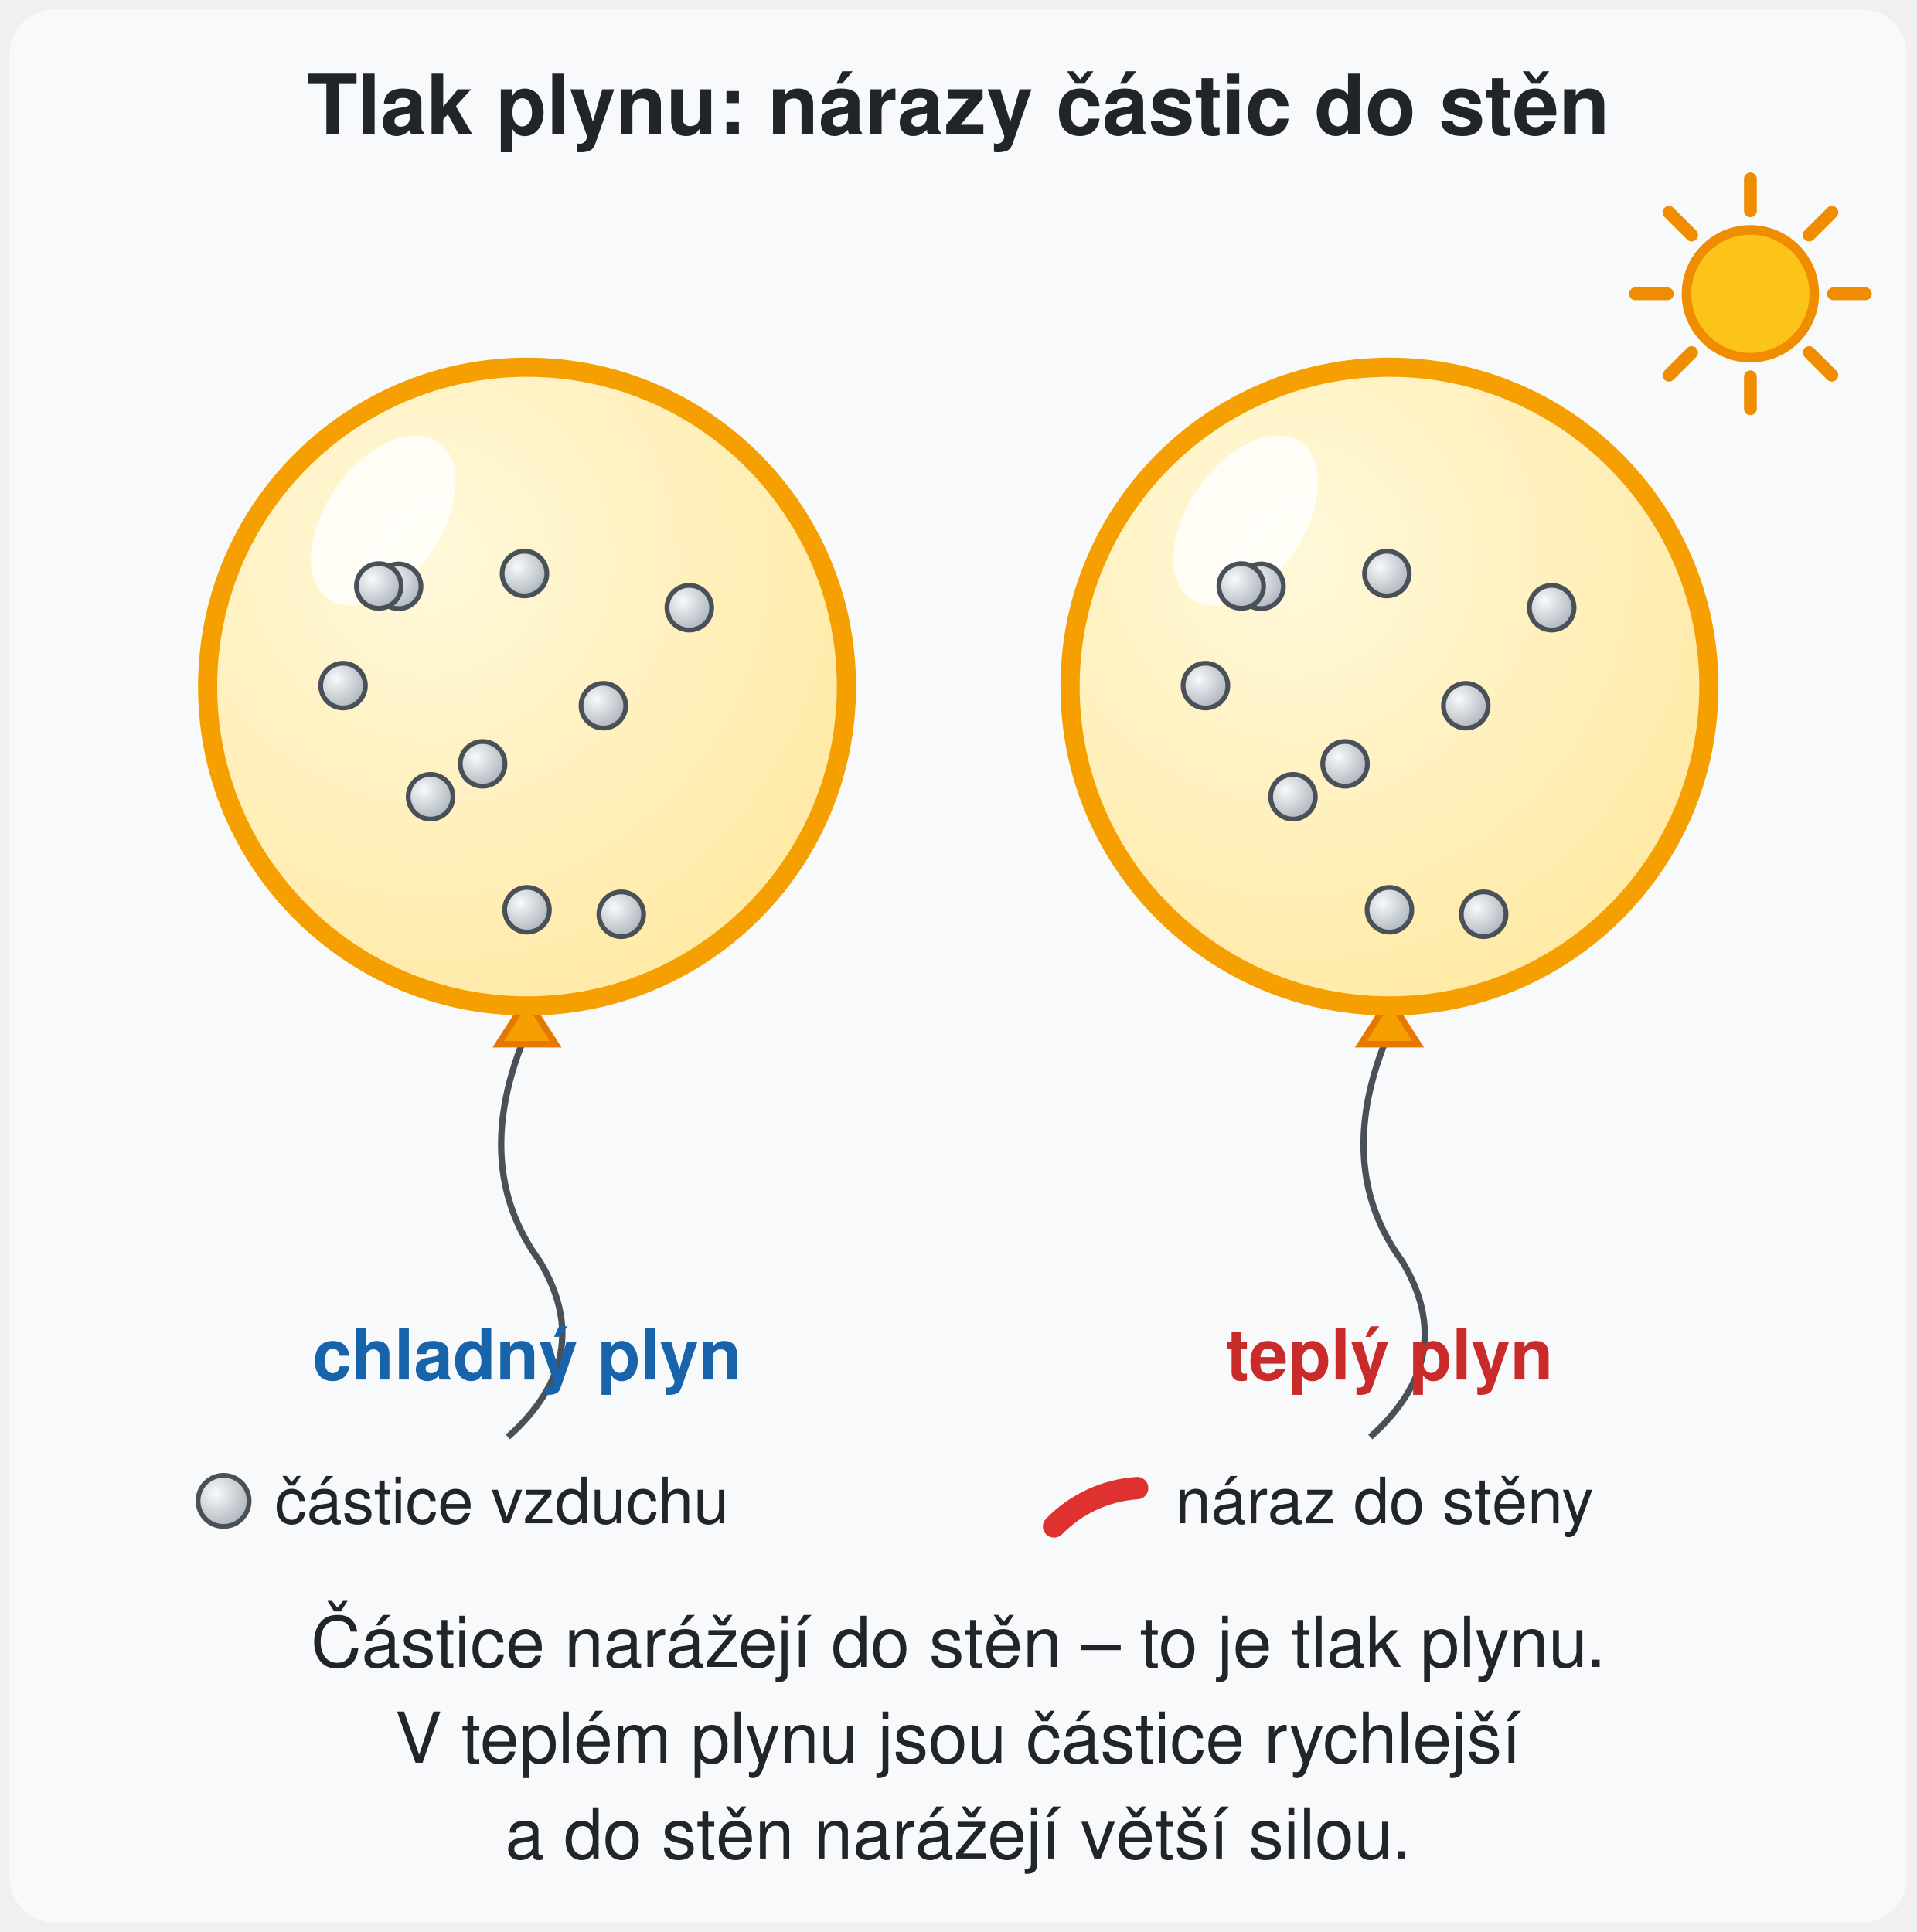
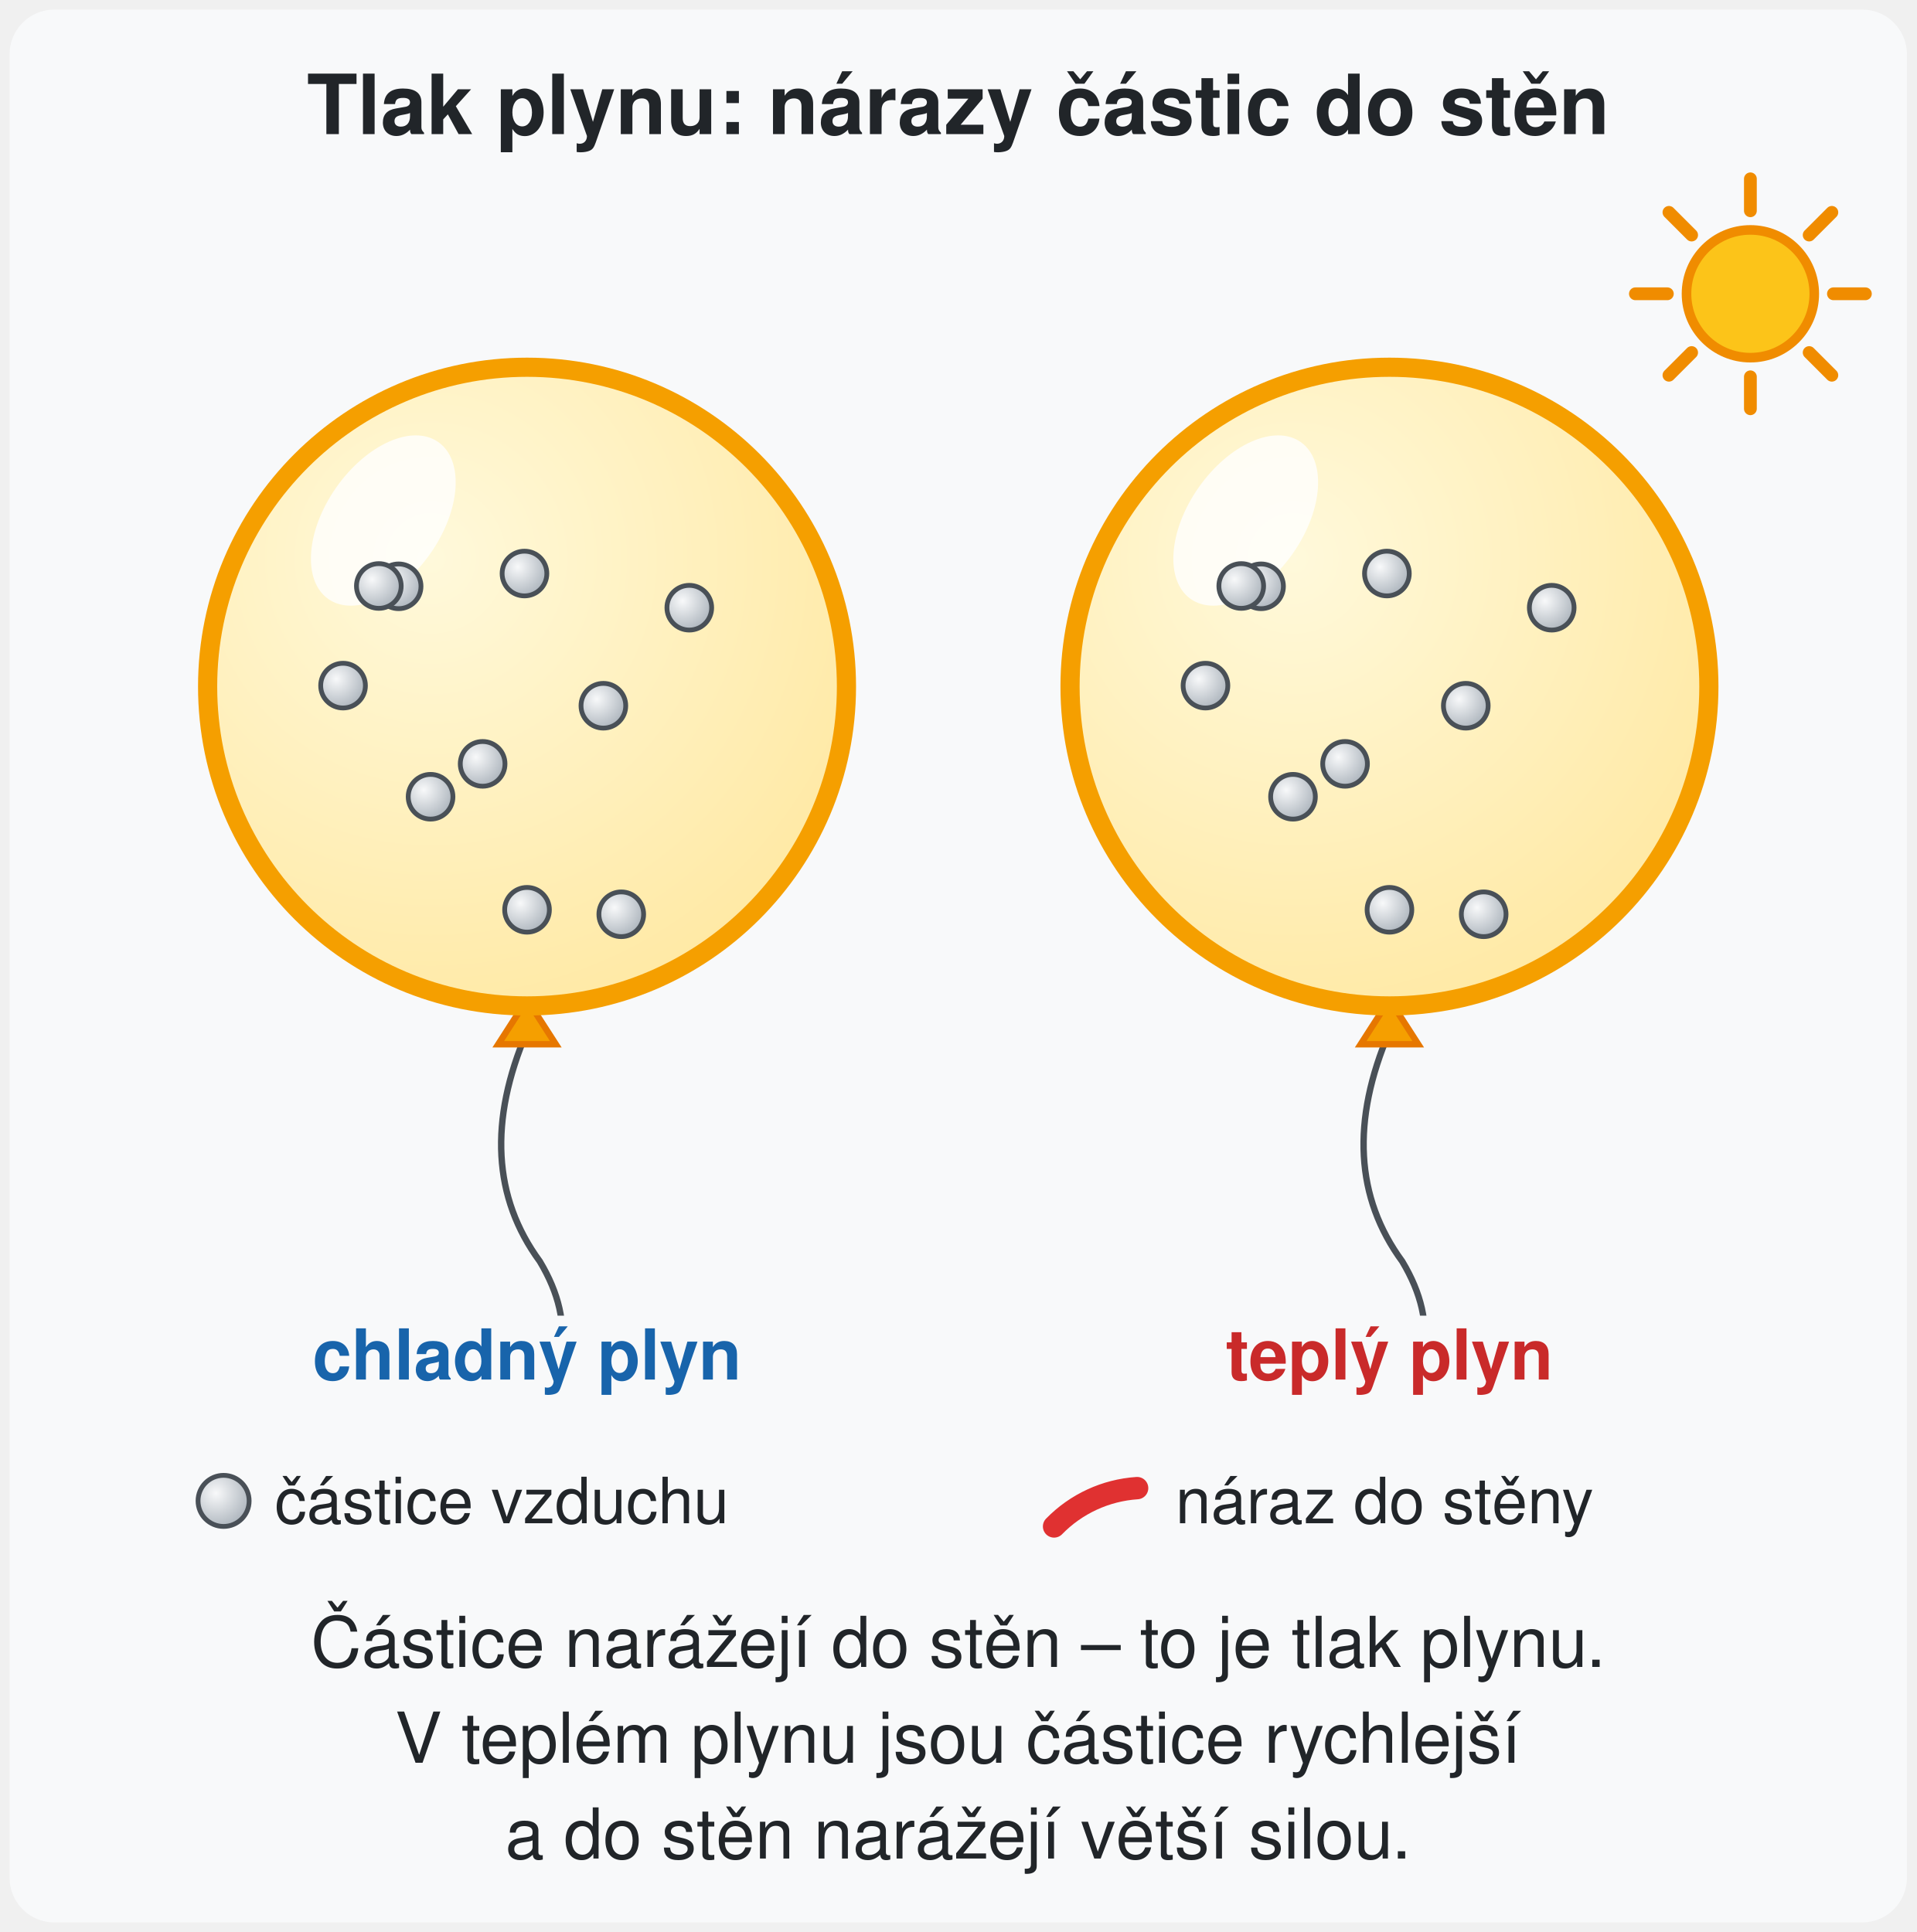
<svg xmlns="http://www.w3.org/2000/svg" viewBox="0 0 600 605" font-family="'Segoe UI', Helvetica, Arial, sans-serif" role="img" aria-label="Animace: dva stejné nafouknuté balónky s průhledem dovnitř, nad pravým svítí slunce. V obou se šedé částice vzduchu pohybují a narážejí do stěn; každý náraz krátce blikne červeně. V levém chladném balónku se částice pohybují pomaleji, v pravém teplém rychleji. Dole: Částice narážejí do stěn – to je tlak plynu. V teplém plynu jsou částice rychlejší a do stěn narážejí větší silou.">
  <style>
/* Předloha: PDF Částicové složení látek, oddíl TLAK PLYNU (tlak tvoří nárazy částic do stěn, např. balónku; čím teplejší plyn, tím rychleji se částice pohybují a tím větší silou narážejí) a obrázek žlutého balónku na provázku. Překresleno kresbou, průhled dovnitř. Rychlosti 85 a 100 px/s = stejný poměr 17 : 20 jako u obr-04, bez čísel na obrázku. Dráhy jsou pravidelné tětivy kruhu (p/q), perioda = q · délka tětivy : rychlost, takže smyčka nepřeskakuje; červený oblouk blikne 0,3 s v okamžiku nárazu. Bez animace = částice stojí, nárazy skryté. */
@keyframes g0_0 { 0% { transform: translate(178.1px, 304px) } 33.33% { transform: translate(81.3px, 181.8px) } 66.67% { transform: translate(235.5px, 159.1px) } 100% { transform: translate(178.1px, 304px) } }
.g0_0 { animation: g0_0 5.502s linear infinite; animation-delay: -5.294s; }
@keyframes f0_0 { 0% { opacity: 1 } 5.45% { opacity: 0 } 100% { opacity: 0 } }
@keyframes g0_1 { 0% { transform: translate(196.5px, 299.3px) } 25% { transform: translate(80.7px, 246.5px) } 50% { transform: translate(133.5px, 130.7px) } 75% { transform: translate(249.3px, 183.5px) } 100% { transform: translate(196.5px, 299.3px) } }
.g0_1 { animation: g0_1 5.990s linear infinite; animation-delay: -0.262s; }
@keyframes f0_1 { 0% { opacity: 1 } 5.01% { opacity: 0 } 100% { opacity: 0 } }
@keyframes g0_2 { 0% { transform: translate(166.4px, 305px) } 20% { transform: translate(110.9px, 143px) } 40% { transform: translate(251px, 241.4px) } 60% { transform: translate(79.9px, 244.2px) } 80% { transform: translate(216.7px, 141.3px) } 100% { transform: translate(166.4px, 305px) } }
.g0_2 { animation: g0_2 10.070s linear infinite; animation-delay: -10.061s; }
@keyframes f0_2 { 0% { opacity: 1 } 2.98% { opacity: 0 } 100% { opacity: 0 } }
@keyframes g0_3 { 0% { transform: translate(92px, 267.6px) } 14.29% { transform: translate(253.6px, 199.3px) } 28.57% { transform: translate(78.4px, 190.7px) } 42.86% { transform: translate(232.5px, 274.5px) } 57.14% { transform: translate(130px, 132.1px) } 71.43% { transform: translate(160.6px, 304.9px) } 85.71% { transform: translate(208px, 135.9px) } 100% { transform: translate(92px, 267.6px) } }
.g0_3 { animation: g0_3 14.452s linear infinite; animation-delay: -0.438s; }
@keyframes f0_3 { 0% { opacity: 1 } 2.08% { opacity: 0 } 100% { opacity: 0 } }
@keyframes g0_4 { 0% { transform: translate(78.9px, 241.1px) } 14.29% { transform: translate(158.7px, 125.2px) } 28.57% { transform: translate(253.9px, 228.8px) } 42.86% { transform: translate(131.7px, 298.6px) } 57.14% { transform: translate(90.9px, 164px) } 71.43% { transform: translate(231.3px, 154.1px) } 85.71% { transform: translate(209.6px, 293.2px) } 100% { transform: translate(78.9px, 241.1px) } }
.g0_4 { animation: g0_4 11.590s linear infinite; animation-delay: -5.737s; }
@keyframes f0_4 { 0% { opacity: 1 } 2.59% { opacity: 0 } 100% { opacity: 0 } }
@keyframes g0_5 { 0% { transform: translate(236.9px, 160.9px) } 12.50% { transform: translate(75.9px, 202.4px) } 25% { transform: translate(219.1px, 286.9px) } 37.50% { transform: translate(177.6px, 125.9px) } 50% { transform: translate(93.1px, 269.1px) } 62.50% { transform: translate(254.1px, 227.6px) } 75% { transform: translate(110.9px, 143.1px) } 87.50% { transform: translate(152.4px, 304.1px) } 100% { transform: translate(236.9px, 160.9px) } }
.g0_5 { animation: g0_5 15.652s linear infinite; animation-delay: -6.303s; }
@keyframes f0_5 { 0% { opacity: 1 } 1.92% { opacity: 0 } 100% { opacity: 0 } }
@keyframes g0_6 { 0% { transform: translate(173.9px, 304.6px) } 20% { transform: translate(252.9px, 234.2px) } 40% { transform: translate(210.4px, 137.3px) } 60% { transform: translate(105.1px, 147.8px) } 80% { transform: translate(82.6px, 251.2px) } 100% { transform: translate(173.9px, 304.6px) } }
.g0_6 { animation: g0_6 6.224s linear infinite; animation-delay: -0.124s; }
@keyframes f0_6 { 0% { opacity: 1 } 4.82% { opacity: 0 } 100% { opacity: 0 } }
@keyframes g0_7 { 0% { transform: translate(75.7px, 203.6px) } 20% { transform: translate(230.5px, 276.7px) } 40% { transform: translate(148.2px, 126.6px) } 60% { transform: translate(126.6px, 296.4px) } 80% { transform: translate(243.9px, 171.7px) } 100% { transform: translate(75.7px, 203.6px) } }
.g0_7 { animation: g0_7 10.070s linear infinite; animation-delay: -4.776s; }
@keyframes f0_7 { 0% { opacity: 1 } 2.98% { opacity: 0 } 100% { opacity: 0 } }
@keyframes g0_8 { 0% { transform: translate(151.5px, 126px) } 14.29% { transform: translate(215.8px, 289.3px) } 28.57% { transform: translate(87px, 170.1px) } 42.86% { transform: translate(254.8px, 221.6px) } 57.14% { transform: translate(81.3px, 248px) } 71.43% { transform: translate(226.1px, 149px) } 85.71% { transform: translate(138.6px, 301px) } 100% { transform: translate(151.5px, 126px) } }
.g0_8 { animation: g0_8 14.452s linear infinite; animation-delay: -9.581s; }
@keyframes f0_8 { 0% { opacity: 1 } 2.08% { opacity: 0 } 100% { opacity: 0 } }
@keyframes g0_9 { 0% { transform: translate(254.9px, 210.3px) } 33.33% { transform: translate(116px, 139.5px) } 66.67% { transform: translate(124.2px, 295.2px) } 100% { transform: translate(254.9px, 210.3px) } }
.g0_9 { animation: g0_9 5.502s linear infinite; animation-delay: -0.347s; }
@keyframes f0_9 { 0% { opacity: 1 } 5.45% { opacity: 0 } 100% { opacity: 0 } }
@keyframes g1_0 { 0% { transform: translate(448.1px, 304px) } 33.33% { transform: translate(351.3px, 181.8px) } 66.67% { transform: translate(505.5px, 159.1px) } 100% { transform: translate(448.1px, 304px) } }
.g1_0 { animation: g1_0 4.677s linear infinite; animation-delay: -4.500s; }
@keyframes f1_0 { 0% { opacity: 1 } 6.42% { opacity: 0 } 100% { opacity: 0 } }
@keyframes g1_1 { 0% { transform: translate(466.5px, 299.3px) } 25% { transform: translate(350.7px, 246.5px) } 50% { transform: translate(403.5px, 130.7px) } 75% { transform: translate(519.3px, 183.5px) } 100% { transform: translate(466.5px, 299.3px) } }
.g1_1 { animation: g1_1 5.091s linear infinite; animation-delay: -0.223s; }
@keyframes f1_1 { 0% { opacity: 1 } 5.89% { opacity: 0 } 100% { opacity: 0 } }
@keyframes g1_2 { 0% { transform: translate(436.4px, 305px) } 20% { transform: translate(380.9px, 143px) } 40% { transform: translate(521px, 241.4px) } 60% { transform: translate(349.9px, 244.2px) } 80% { transform: translate(486.7px, 141.3px) } 100% { transform: translate(436.4px, 305px) } }
.g1_2 { animation: g1_2 8.560s linear infinite; animation-delay: -8.552s; }
@keyframes f1_2 { 0% { opacity: 1 } 3.50% { opacity: 0 } 100% { opacity: 0 } }
@keyframes g1_3 { 0% { transform: translate(362px, 267.6px) } 14.29% { transform: translate(523.6px, 199.3px) } 28.57% { transform: translate(348.4px, 190.7px) } 42.86% { transform: translate(502.5px, 274.5px) } 57.14% { transform: translate(400px, 132.1px) } 71.43% { transform: translate(430.6px, 304.9px) } 85.71% { transform: translate(478px, 135.9px) } 100% { transform: translate(362px, 267.6px) } }
.g1_3 { animation: g1_3 12.284s linear infinite; animation-delay: -0.372s; }
@keyframes f1_3 { 0% { opacity: 1 } 2.44% { opacity: 0 } 100% { opacity: 0 } }
@keyframes g1_4 { 0% { transform: translate(348.9px, 241.1px) } 14.29% { transform: translate(428.7px, 125.2px) } 28.57% { transform: translate(523.9px, 228.8px) } 42.86% { transform: translate(401.7px, 298.6px) } 57.14% { transform: translate(360.9px, 164px) } 71.43% { transform: translate(501.3px, 154.1px) } 85.71% { transform: translate(479.6px, 293.2px) } 100% { transform: translate(348.9px, 241.1px) } }
.g1_4 { animation: g1_4 9.851s linear infinite; animation-delay: -4.876s; }
@keyframes f1_4 { 0% { opacity: 1 } 3.05% { opacity: 0 } 100% { opacity: 0 } }
@keyframes g1_5 { 0% { transform: translate(506.9px, 160.9px) } 12.50% { transform: translate(345.9px, 202.4px) } 25% { transform: translate(489.1px, 286.9px) } 37.50% { transform: translate(447.6px, 125.9px) } 50% { transform: translate(363.1px, 269.1px) } 62.50% { transform: translate(524.1px, 227.6px) } 75% { transform: translate(380.9px, 143.1px) } 87.50% { transform: translate(422.4px, 304.1px) } 100% { transform: translate(506.9px, 160.9px) } }
.g1_5 { animation: g1_5 13.304s linear infinite; animation-delay: -5.357s; }
@keyframes f1_5 { 0% { opacity: 1 } 2.25% { opacity: 0 } 100% { opacity: 0 } }
@keyframes g1_6 { 0% { transform: translate(443.9px, 304.6px) } 20% { transform: translate(522.9px, 234.2px) } 40% { transform: translate(480.4px, 137.3px) } 60% { transform: translate(375.1px, 147.8px) } 80% { transform: translate(352.6px, 251.2px) } 100% { transform: translate(443.9px, 304.6px) } }
.g1_6 { animation: g1_6 5.290s linear infinite; animation-delay: -0.106s; }
@keyframes f1_6 { 0% { opacity: 1 } 5.67% { opacity: 0 } 100% { opacity: 0 } }
@keyframes g1_7 { 0% { transform: translate(345.7px, 203.6px) } 20% { transform: translate(500.5px, 276.7px) } 40% { transform: translate(418.2px, 126.6px) } 60% { transform: translate(396.6px, 296.4px) } 80% { transform: translate(513.9px, 171.7px) } 100% { transform: translate(345.7px, 203.6px) } }
.g1_7 { animation: g1_7 8.560s linear infinite; animation-delay: -4.060s; }
@keyframes f1_7 { 0% { opacity: 1 } 3.50% { opacity: 0 } 100% { opacity: 0 } }
@keyframes g1_8 { 0% { transform: translate(421.5px, 126px) } 14.29% { transform: translate(485.8px, 289.3px) } 28.57% { transform: translate(357px, 170.1px) } 42.86% { transform: translate(524.8px, 221.6px) } 57.14% { transform: translate(351.3px, 248px) } 71.43% { transform: translate(496.1px, 149px) } 85.71% { transform: translate(408.6px, 301px) } 100% { transform: translate(421.5px, 126px) } }
.g1_8 { animation: g1_8 12.284s linear infinite; animation-delay: -8.144s; }
@keyframes f1_8 { 0% { opacity: 1 } 2.44% { opacity: 0 } 100% { opacity: 0 } }
@keyframes g1_9 { 0% { transform: translate(524.9px, 210.3px) } 33.33% { transform: translate(386px, 139.5px) } 66.67% { transform: translate(394.2px, 295.2px) } 100% { transform: translate(524.9px, 210.3px) } }
.g1_9 { animation: g1_9 4.677s linear infinite; animation-delay: -0.295s; }
@keyframes f1_9 { 0% { opacity: 1 } 6.42% { opacity: 0 } 100% { opacity: 0 } }
@media (prefers-reduced-motion: reduce) { * { animation: none !important; } .dr { stroke-dasharray: none !important; } }
</style>
  <rect x="3" y="3" width="594" height="599" rx="14" fill="#f8f9fa" />
  <defs>
    <radialGradient id="vzduch" cx="35%" cy="35%" r="70%">
      <stop offset="0" stop-color="#f8f9fa" />
      <stop offset="1" stop-color="#adb5bd" />
    </radialGradient>
    <radialGradient id="balon" cx="35%" cy="30%" r="80%">
      <stop offset="0" stop-color="#fff9db" />
      <stop offset="1" stop-color="#ffe8a1" />
    </radialGradient>
  </defs>
  <text x="300" y="42" font-size="26" font-weight="bold" fill="#212529" text-anchor="middle">Tlak plynu: nárazy částic do stěn</text>
  <path d="M574 92L584 92" stroke="#f08c00" stroke-width="4" stroke-linecap="round" />
  <path d="M566.4 110.4L573.5 117.5" stroke="#f08c00" stroke-width="4" stroke-linecap="round" />
  <path d="M548 118L548 128" stroke="#f08c00" stroke-width="4" stroke-linecap="round" />
  <path d="M529.6 110.4L522.5 117.5" stroke="#f08c00" stroke-width="4" stroke-linecap="round" />
  <path d="M522 92L512 92" stroke="#f08c00" stroke-width="4" stroke-linecap="round" />
  <path d="M529.6 73.6L522.5 66.5" stroke="#f08c00" stroke-width="4" stroke-linecap="round" />
  <path d="M548 66L548 56" stroke="#f08c00" stroke-width="4" stroke-linecap="round" />
  <path d="M566.4 73.6L573.5 66.5" stroke="#f08c00" stroke-width="4" stroke-linecap="round" />
  <circle cx="548" cy="92" r="20" fill="#fcc419" stroke="#f08c00" stroke-width="3" />
  <path d="M165 323Q147 365 169 395Q187 425 159 450" fill="none" stroke="#495057" stroke-width="2" />
  <path d="M156 327L165 313L174 327Z" fill="#f59f00" stroke="#e67700" stroke-width="2" />
  <circle cx="165" cy="215" r="100" fill="url(#balon)" stroke="#f59f00" stroke-width="6" />
  <ellipse cx="120" cy="163" rx="18" ry="30" transform="rotate(35 120 163)" fill="#fff" opacity="0.8" />
  <path style="animation: f0_0 5.502s linear infinite; animation-delay: -5.294s;" opacity="0" d="M194.9 310.4A100 100 0 0 1 163.9 315" fill="none" stroke="#e03131" stroke-width="7" stroke-linecap="round" />
  <path style="animation: f0_0 5.502s linear infinite; animation-delay: -3.460s;" opacity="0" d="M67.4 193.2A100 100 0 0 1 78.9 164.1" fill="none" stroke="#e03131" stroke-width="7" stroke-linecap="round" />
  <path style="animation: f0_0 5.502s linear infinite; animation-delay: -1.626s;" opacity="0" d="M232.7 141.4A100 100 0 0 1 252.1 165.9" fill="none" stroke="#e03131" stroke-width="7" stroke-linecap="round" />
  <g class="g0_0" transform="translate(107.4 214.7)">
    <circle cx="0" cy="0" r="7" fill="url(#vzduch)" stroke="#495057" stroke-width="1.5" />
  </g>
  <path style="animation: f0_1 5.990s linear infinite; animation-delay: -0.262s;" opacity="0" d="M214.2 302.1A100 100 0 0 1 184.9 313" fill="none" stroke="#e03131" stroke-width="7" stroke-linecap="round" />
  <path style="animation: f0_1 5.990s linear infinite; animation-delay: -4.754s;" opacity="0" d="M77.9 264.2A100 100 0 0 1 67 234.9" fill="none" stroke="#e03131" stroke-width="7" stroke-linecap="round" />
  <path style="animation: f0_1 5.990s linear infinite; animation-delay: -3.257s;" opacity="0" d="M115.8 127.9A100 100 0 0 1 145.1 117" fill="none" stroke="#e03131" stroke-width="7" stroke-linecap="round" />
  <path style="animation: f0_1 5.990s linear infinite; animation-delay: -1.760s;" opacity="0" d="M252.1 165.8A100 100 0 0 1 263 195.1" fill="none" stroke="#e03131" stroke-width="7" stroke-linecap="round" />
  <g class="g0_1" transform="translate(165 284.9)">
    <circle cx="0" cy="0" r="7" fill="url(#vzduch)" stroke="#495057" stroke-width="1.5" />
  </g>
  <path style="animation: f0_2 10.070s linear infinite; animation-delay: -10.061s;" opacity="0" d="M182.2 313.5A100 100 0 0 1 150.9 314" fill="none" stroke="#e03131" stroke-width="7" stroke-linecap="round" />
  <path style="animation: f0_2 10.070s linear infinite; animation-delay: -8.047s;" opacity="0" d="M93.2 145.4A100 100 0 0 1 118.2 126.6" fill="none" stroke="#e03131" stroke-width="7" stroke-linecap="round" />
  <path style="animation: f0_2 10.070s linear infinite; animation-delay: -6.033s;" opacity="0" d="M264 229.1A100 100 0 0 1 254.8 259" fill="none" stroke="#e03131" stroke-width="7" stroke-linecap="round" />
  <path style="animation: f0_2 10.070s linear infinite; animation-delay: -4.019s;" opacity="0" d="M76.6 261.8A100 100 0 0 1 66.5 232.2" fill="none" stroke="#e03131" stroke-width="7" stroke-linecap="round" />
  <path style="animation: f0_2 10.070s linear infinite; animation-delay: -2.005s;" opacity="0" d="M209 125.2A100 100 0 0 1 234.6 143.2" fill="none" stroke="#e03131" stroke-width="7" stroke-linecap="round" />
  <g class="g0_2" transform="translate(124.8 183.6)">
    <circle cx="0" cy="0" r="7" fill="url(#vzduch)" stroke="#495057" stroke-width="1.5" />
  </g>
  <path style="animation: f0_3 14.452s linear infinite; animation-delay: -0.438s;" opacity="0" d="M94 285.4A100 100 0 0 1 75.7 260" fill="none" stroke="#e03131" stroke-width="7" stroke-linecap="round" />
  <path style="animation: f0_3 14.452s linear infinite; animation-delay: -12.825s;" opacity="0" d="M259.5 182.4A100 100 0 0 1 265 213.2" fill="none" stroke="#e03131" stroke-width="7" stroke-linecap="round" />
  <path style="animation: f0_3 14.452s linear infinite; animation-delay: -10.761s;" opacity="0" d="M65.7 203.4A100 100 0 0 1 74.1 173.2" fill="none" stroke="#e03131" stroke-width="7" stroke-linecap="round" />
  <path style="animation: f0_3 14.452s linear infinite; animation-delay: -8.696s;" opacity="0" d="M249.4 268.6A100 100 0 0 1 228.7 292" fill="none" stroke="#e03131" stroke-width="7" stroke-linecap="round" />
  <path style="animation: f0_3 14.452s linear infinite; animation-delay: -6.631s;" opacity="0" d="M112.2 130.1A100 100 0 0 1 141 117.9" fill="none" stroke="#e03131" stroke-width="7" stroke-linecap="round" />
  <path style="animation: f0_3 14.452s linear infinite; animation-delay: -4.567s;" opacity="0" d="M175.8 314.4A100 100 0 0 1 144.5 312.9" fill="none" stroke="#e03131" stroke-width="7" stroke-linecap="round" />
  <path style="animation: f0_3 14.452s linear infinite; animation-delay: -2.502s;" opacity="0" d="M198.4 120.8A100 100 0 0 1 225.9 135.7" fill="none" stroke="#e03131" stroke-width="7" stroke-linecap="round" />
  <g class="g0_3" transform="translate(134.8 249.5)">
    <circle cx="0" cy="0" r="7" fill="url(#vzduch)" stroke="#495057" stroke-width="1.5" />
  </g>
  <path style="animation: f0_4 11.590s linear infinite; animation-delay: -5.737s;" opacity="0" d="M75 258.6A100 100 0 0 1 65.9 228.7" fill="none" stroke="#e03131" stroke-width="7" stroke-linecap="round" />
  <path style="animation: f0_4 11.590s linear infinite; animation-delay: -4.081s;" opacity="0" d="M142.5 117.6A100 100 0 0 1 173.7 115.4" fill="none" stroke="#e03131" stroke-width="7" stroke-linecap="round" />
  <path style="animation: f0_4 11.590s linear infinite; animation-delay: -2.425s;" opacity="0" d="M265 214.7A100 100 0 0 1 260.2 245.6" fill="none" stroke="#e03131" stroke-width="7" stroke-linecap="round" />
  <path style="animation: f0_4 11.590s linear infinite; animation-delay: -0.770s;" opacity="0" d="M143 312.6A100 100 0 0 1 113.9 301" fill="none" stroke="#e03131" stroke-width="7" stroke-linecap="round" />
  <path style="animation: f0_4 11.590s linear infinite; animation-delay: -10.704s;" opacity="0" d="M74.8 171.9A100 100 0 0 1 92.5 146.1" fill="none" stroke="#e03131" stroke-width="7" stroke-linecap="round" />
  <path style="animation: f0_4 11.590s linear infinite; animation-delay: -9.048s;" opacity="0" d="M227.1 136.6A100 100 0 0 1 248.3 159.7" fill="none" stroke="#e03131" stroke-width="7" stroke-linecap="round" />
  <path style="animation: f0_4 11.590s linear infinite; animation-delay: -7.392s;" opacity="0" d="M227.6 293A100 100 0 0 1 200.4 308.5" fill="none" stroke="#e03131" stroke-width="7" stroke-linecap="round" />
  <g class="g0_4" transform="translate(118.6 183.5)">
    <circle cx="0" cy="0" r="7" fill="url(#vzduch)" stroke="#495057" stroke-width="1.5" />
  </g>
  <path style="animation: f0_5 15.652s linear infinite; animation-delay: -6.303s;" opacity="0" d="M234.5 143.1A100 100 0 0 1 253.3 168.1" fill="none" stroke="#e03131" stroke-width="7" stroke-linecap="round" />
  <path style="animation: f0_5 15.652s linear infinite; animation-delay: -4.346s;" opacity="0" d="M65 216.7A100 100 0 0 1 69.4 185.7" fill="none" stroke="#e03131" stroke-width="7" stroke-linecap="round" />
  <path style="animation: f0_5 15.652s linear infinite; animation-delay: -2.390s;" opacity="0" d="M236.9 284.5A100 100 0 0 1 211.9 303.3" fill="none" stroke="#e03131" stroke-width="7" stroke-linecap="round" />
  <path style="animation: f0_5 15.652s linear infinite; animation-delay: -0.433s;" opacity="0" d="M163.3 115A100 100 0 0 1 194.3 119.4" fill="none" stroke="#e03131" stroke-width="7" stroke-linecap="round" />
  <path style="animation: f0_5 15.652s linear infinite; animation-delay: -14.128s;" opacity="0" d="M95.5 286.9A100 100 0 0 1 76.7 261.9" fill="none" stroke="#e03131" stroke-width="7" stroke-linecap="round" />
  <path style="animation: f0_5 15.652s linear infinite; animation-delay: -12.172s;" opacity="0" d="M265 213.3A100 100 0 0 1 260.6 244.3" fill="none" stroke="#e03131" stroke-width="7" stroke-linecap="round" />
  <path style="animation: f0_5 15.652s linear infinite; animation-delay: -10.216s;" opacity="0" d="M93.1 145.5A100 100 0 0 1 118.1 126.7" fill="none" stroke="#e03131" stroke-width="7" stroke-linecap="round" />
  <path style="animation: f0_5 15.652s linear infinite; animation-delay: -8.259s;" opacity="0" d="M166.7 315A100 100 0 0 1 135.7 310.6" fill="none" stroke="#e03131" stroke-width="7" stroke-linecap="round" />
  <g class="g0_5" transform="translate(164.2 179.6)">
    <circle cx="0" cy="0" r="7" fill="url(#vzduch)" stroke="#495057" stroke-width="1.5" />
  </g>
  <path style="animation: f0_6 6.224s linear infinite; animation-delay: -0.124s;" opacity="0" d="M190.4 311.7A100 100 0 0 1 159.2 314.8" fill="none" stroke="#e03131" stroke-width="7" stroke-linecap="round" />
  <path style="animation: f0_6 6.224s linear infinite; animation-delay: -5.103s;" opacity="0" d="M264.8 220.8A100 100 0 0 1 258.2 251.3" fill="none" stroke="#e03131" stroke-width="7" stroke-linecap="round" />
  <path style="animation: f0_6 6.224s linear infinite; animation-delay: -3.859s;" opacity="0" d="M201.3 121.8A100 100 0 0 1 228.3 137.6" fill="none" stroke="#e03131" stroke-width="7" stroke-linecap="round" />
  <path style="animation: f0_6 6.224s linear infinite; animation-delay: -2.614s;" opacity="0" d="M87.6 151.7A100 100 0 0 1 111 130.8" fill="none" stroke="#e03131" stroke-width="7" stroke-linecap="round" />
  <path style="animation: f0_6 6.224s linear infinite; animation-delay: -1.369s;" opacity="0" d="M80.8 269A100 100 0 0 1 68.3 240.4" fill="none" stroke="#e03131" stroke-width="7" stroke-linecap="round" />
  <g class="g0_6" transform="translate(194.5 286.3)">
    <circle cx="0" cy="0" r="7" fill="url(#vzduch)" stroke="#495057" stroke-width="1.5" />
  </g>
  <path style="animation: f0_7 10.070s linear infinite; animation-delay: -4.776s;" opacity="0" d="M65 218A100 100 0 0 1 69 187" fill="none" stroke="#e03131" stroke-width="7" stroke-linecap="round" />
  <path style="animation: f0_7 10.070s linear infinite; animation-delay: -2.762s;" opacity="0" d="M247.6 271.3A100 100 0 0 1 226.2 294.1" fill="none" stroke="#e03131" stroke-width="7" stroke-linecap="round" />
  <path style="animation: f0_7 10.070s linear infinite; animation-delay: -0.748s;" opacity="0" d="M131.2 120.9A100 100 0 0 1 162 115" fill="none" stroke="#e03131" stroke-width="7" stroke-linecap="round" />
  <path style="animation: f0_7 10.070s linear infinite; animation-delay: -8.804s;" opacity="0" d="M137 311A100 100 0 0 1 108.7 297.6" fill="none" stroke="#e03131" stroke-width="7" stroke-linecap="round" />
  <path style="animation: f0_7 10.070s linear infinite; animation-delay: -6.790s;" opacity="0" d="M244.1 153.8A100 100 0 0 1 259.1 181.2" fill="none" stroke="#e03131" stroke-width="7" stroke-linecap="round" />
  <g class="g0_7" transform="translate(151.1 239.2)">
    <circle cx="0" cy="0" r="7" fill="url(#vzduch)" stroke="#495057" stroke-width="1.5" />
  </g>
  <path style="animation: f0_8 14.452s linear infinite; animation-delay: -9.581s;" opacity="0" d="M134.7 119.7A100 100 0 0 1 165.6 115" fill="none" stroke="#e03131" stroke-width="7" stroke-linecap="round" />
  <path style="animation: f0_8 14.452s linear infinite; animation-delay: -7.516s;" opacity="0" d="M233.6 287.7A100 100 0 0 1 207.8 305.4" fill="none" stroke="#e03131" stroke-width="7" stroke-linecap="round" />
  <path style="animation: f0_8 14.452s linear infinite; animation-delay: -5.452s;" opacity="0" d="M71.6 179.3A100 100 0 0 1 87.2 152.2" fill="none" stroke="#e03131" stroke-width="7" stroke-linecap="round" />
  <path style="animation: f0_8 14.452s linear infinite; animation-delay: -3.387s;" opacity="0" d="M264.7 206.7A100 100 0 0 1 262.4 237.9" fill="none" stroke="#e03131" stroke-width="7" stroke-linecap="round" />
  <path style="animation: f0_8 14.452s linear infinite; animation-delay: -1.323s;" opacity="0" d="M78.8 265.7A100 100 0 0 1 67.4 236.6" fill="none" stroke="#e03131" stroke-width="7" stroke-linecap="round" />
  <path style="animation: f0_8 14.452s linear infinite; animation-delay: -13.710s;" opacity="0" d="M220.6 131.9A100 100 0 0 1 243.6 153.1" fill="none" stroke="#e03131" stroke-width="7" stroke-linecap="round" />
  <path style="animation: f0_8 14.452s linear infinite; animation-delay: -11.646s;" opacity="0" d="M151 314A100 100 0 0 1 121 304.8" fill="none" stroke="#e03131" stroke-width="7" stroke-linecap="round" />
  <g class="g0_8" transform="translate(188.9 221)">
    <circle cx="0" cy="0" r="7" fill="url(#vzduch)" stroke="#495057" stroke-width="1.5" />
  </g>
  <path style="animation: f0_9 5.502s linear infinite; animation-delay: -0.347s;" opacity="0" d="M262.8 194.2A100 100 0 0 1 264.5 225.4" fill="none" stroke="#e03131" stroke-width="7" stroke-linecap="round" />
  <path style="animation: f0_9 5.502s linear infinite; animation-delay: -4.015s;" opacity="0" d="M98.1 140.7A100 100 0 0 1 124.3 123.7" fill="none" stroke="#e03131" stroke-width="7" stroke-linecap="round" />
  <path style="animation: f0_9 5.502s linear infinite; animation-delay: -2.181s;" opacity="0" d="M134.1 310.1A100 100 0 0 1 106.3 295.9" fill="none" stroke="#e03131" stroke-width="7" stroke-linecap="round" />
  <g class="g0_9" transform="translate(215.8 190.3)">
    <circle cx="0" cy="0" r="7" fill="url(#vzduch)" stroke="#495057" stroke-width="1.5" />
  </g>
+   <rect x="93" y="412" width="144" height="40" rx="6" fill="#f8f9fa" />
  <text x="165" y="432" font-size="22" font-weight="bold" fill="#1864ab" text-anchor="middle">chladný plyn</text>
  <path d="M435 323Q417 365 439 395Q457 425 429 450" fill="none" stroke="#495057" stroke-width="2" />
  <path d="M426 327L435 313L444 327Z" fill="#f59f00" stroke="#e67700" stroke-width="2" />
  <circle cx="435" cy="215" r="100" fill="url(#balon)" stroke="#f59f00" stroke-width="6" />
  <ellipse cx="390" cy="163" rx="18" ry="30" transform="rotate(35 390 163)" fill="#fff" opacity="0.8" />
  <path style="animation: f1_0 4.677s linear infinite; animation-delay: -4.500s;" opacity="0" d="M464.9 310.4A100 100 0 0 1 433.9 315" fill="none" stroke="#e03131" stroke-width="7" stroke-linecap="round" />
  <path style="animation: f1_0 4.677s linear infinite; animation-delay: -2.941s;" opacity="0" d="M337.4 193.2A100 100 0 0 1 348.9 164.1" fill="none" stroke="#e03131" stroke-width="7" stroke-linecap="round" />
  <path style="animation: f1_0 4.677s linear infinite; animation-delay: -1.383s;" opacity="0" d="M502.7 141.4A100 100 0 0 1 522.1 165.9" fill="none" stroke="#e03131" stroke-width="7" stroke-linecap="round" />
  <g class="g1_0" transform="translate(377.4 214.7)">
    <circle cx="0" cy="0" r="7" fill="url(#vzduch)" stroke="#495057" stroke-width="1.5" />
  </g>
  <path style="animation: f1_1 5.091s linear infinite; animation-delay: -0.223s;" opacity="0" d="M484.2 302.1A100 100 0 0 1 454.9 313" fill="none" stroke="#e03131" stroke-width="7" stroke-linecap="round" />
  <path style="animation: f1_1 5.091s linear infinite; animation-delay: -4.041s;" opacity="0" d="M347.9 264.2A100 100 0 0 1 337 234.9" fill="none" stroke="#e03131" stroke-width="7" stroke-linecap="round" />
  <path style="animation: f1_1 5.091s linear infinite; animation-delay: -2.768s;" opacity="0" d="M385.8 127.9A100 100 0 0 1 415.1 117" fill="none" stroke="#e03131" stroke-width="7" stroke-linecap="round" />
  <path style="animation: f1_1 5.091s linear infinite; animation-delay: -1.496s;" opacity="0" d="M522.1 165.8A100 100 0 0 1 533 195.1" fill="none" stroke="#e03131" stroke-width="7" stroke-linecap="round" />
  <g class="g1_1" transform="translate(435 284.9)">
    <circle cx="0" cy="0" r="7" fill="url(#vzduch)" stroke="#495057" stroke-width="1.5" />
  </g>
  <path style="animation: f1_2 8.560s linear infinite; animation-delay: -8.552s;" opacity="0" d="M452.2 313.5A100 100 0 0 1 420.9 314" fill="none" stroke="#e03131" stroke-width="7" stroke-linecap="round" />
  <path style="animation: f1_2 8.560s linear infinite; animation-delay: -6.840s;" opacity="0" d="M363.2 145.4A100 100 0 0 1 388.2 126.6" fill="none" stroke="#e03131" stroke-width="7" stroke-linecap="round" />
  <path style="animation: f1_2 8.560s linear infinite; animation-delay: -5.128s;" opacity="0" d="M534 229.1A100 100 0 0 1 524.8 259" fill="none" stroke="#e03131" stroke-width="7" stroke-linecap="round" />
  <path style="animation: f1_2 8.560s linear infinite; animation-delay: -3.416s;" opacity="0" d="M346.6 261.8A100 100 0 0 1 336.5 232.2" fill="none" stroke="#e03131" stroke-width="7" stroke-linecap="round" />
  <path style="animation: f1_2 8.560s linear infinite; animation-delay: -1.704s;" opacity="0" d="M479 125.2A100 100 0 0 1 504.6 143.2" fill="none" stroke="#e03131" stroke-width="7" stroke-linecap="round" />
  <g class="g1_2" transform="translate(394.8 183.6)">
    <circle cx="0" cy="0" r="7" fill="url(#vzduch)" stroke="#495057" stroke-width="1.5" />
  </g>
  <path style="animation: f1_3 12.284s linear infinite; animation-delay: -0.372s;" opacity="0" d="M364 285.4A100 100 0 0 1 345.7 260" fill="none" stroke="#e03131" stroke-width="7" stroke-linecap="round" />
  <path style="animation: f1_3 12.284s linear infinite; animation-delay: -10.901s;" opacity="0" d="M529.5 182.4A100 100 0 0 1 535 213.2" fill="none" stroke="#e03131" stroke-width="7" stroke-linecap="round" />
  <path style="animation: f1_3 12.284s linear infinite; animation-delay: -9.146s;" opacity="0" d="M335.7 203.4A100 100 0 0 1 344.1 173.2" fill="none" stroke="#e03131" stroke-width="7" stroke-linecap="round" />
  <path style="animation: f1_3 12.284s linear infinite; animation-delay: -7.392s;" opacity="0" d="M519.4 268.6A100 100 0 0 1 498.7 292" fill="none" stroke="#e03131" stroke-width="7" stroke-linecap="round" />
  <path style="animation: f1_3 12.284s linear infinite; animation-delay: -5.637s;" opacity="0" d="M382.2 130.1A100 100 0 0 1 411 117.9" fill="none" stroke="#e03131" stroke-width="7" stroke-linecap="round" />
  <path style="animation: f1_3 12.284s linear infinite; animation-delay: -3.882s;" opacity="0" d="M445.8 314.4A100 100 0 0 1 414.5 312.9" fill="none" stroke="#e03131" stroke-width="7" stroke-linecap="round" />
  <path style="animation: f1_3 12.284s linear infinite; animation-delay: -2.127s;" opacity="0" d="M468.4 120.8A100 100 0 0 1 495.9 135.7" fill="none" stroke="#e03131" stroke-width="7" stroke-linecap="round" />
  <g class="g1_3" transform="translate(404.8 249.5)">
    <circle cx="0" cy="0" r="7" fill="url(#vzduch)" stroke="#495057" stroke-width="1.5" />
  </g>
  <path style="animation: f1_4 9.851s linear infinite; animation-delay: -4.876s;" opacity="0" d="M345 258.6A100 100 0 0 1 335.9 228.7" fill="none" stroke="#e03131" stroke-width="7" stroke-linecap="round" />
  <path style="animation: f1_4 9.851s linear infinite; animation-delay: -3.469s;" opacity="0" d="M412.5 117.6A100 100 0 0 1 443.7 115.4" fill="none" stroke="#e03131" stroke-width="7" stroke-linecap="round" />
  <path style="animation: f1_4 9.851s linear infinite; animation-delay: -2.062s;" opacity="0" d="M535 214.7A100 100 0 0 1 530.2 245.6" fill="none" stroke="#e03131" stroke-width="7" stroke-linecap="round" />
  <path style="animation: f1_4 9.851s linear infinite; animation-delay: -0.654s;" opacity="0" d="M413 312.6A100 100 0 0 1 383.9 301" fill="none" stroke="#e03131" stroke-width="7" stroke-linecap="round" />
  <path style="animation: f1_4 9.851s linear infinite; animation-delay: -9.098s;" opacity="0" d="M344.8 171.9A100 100 0 0 1 362.5 146.1" fill="none" stroke="#e03131" stroke-width="7" stroke-linecap="round" />
  <path style="animation: f1_4 9.851s linear infinite; animation-delay: -7.691s;" opacity="0" d="M497.1 136.6A100 100 0 0 1 518.3 159.7" fill="none" stroke="#e03131" stroke-width="7" stroke-linecap="round" />
  <path style="animation: f1_4 9.851s linear infinite; animation-delay: -6.283s;" opacity="0" d="M497.6 293A100 100 0 0 1 470.4 308.5" fill="none" stroke="#e03131" stroke-width="7" stroke-linecap="round" />
  <g class="g1_4" transform="translate(388.6 183.5)">
    <circle cx="0" cy="0" r="7" fill="url(#vzduch)" stroke="#495057" stroke-width="1.5" />
  </g>
  <path style="animation: f1_5 13.304s linear infinite; animation-delay: -5.357s;" opacity="0" d="M504.5 143.1A100 100 0 0 1 523.3 168.1" fill="none" stroke="#e03131" stroke-width="7" stroke-linecap="round" />
  <path style="animation: f1_5 13.304s linear infinite; animation-delay: -3.694s;" opacity="0" d="M335 216.7A100 100 0 0 1 339.4 185.7" fill="none" stroke="#e03131" stroke-width="7" stroke-linecap="round" />
  <path style="animation: f1_5 13.304s linear infinite; animation-delay: -2.031s;" opacity="0" d="M506.9 284.5A100 100 0 0 1 481.9 303.3" fill="none" stroke="#e03131" stroke-width="7" stroke-linecap="round" />
  <path style="animation: f1_5 13.304s linear infinite; animation-delay: -0.368s;" opacity="0" d="M433.3 115A100 100 0 0 1 464.3 119.4" fill="none" stroke="#e03131" stroke-width="7" stroke-linecap="round" />
  <path style="animation: f1_5 13.304s linear infinite; animation-delay: -12.009s;" opacity="0" d="M365.5 286.9A100 100 0 0 1 346.7 261.9" fill="none" stroke="#e03131" stroke-width="7" stroke-linecap="round" />
  <path style="animation: f1_5 13.304s linear infinite; animation-delay: -10.346s;" opacity="0" d="M535 213.3A100 100 0 0 1 530.6 244.3" fill="none" stroke="#e03131" stroke-width="7" stroke-linecap="round" />
  <path style="animation: f1_5 13.304s linear infinite; animation-delay: -8.683s;" opacity="0" d="M363.1 145.5A100 100 0 0 1 388.1 126.7" fill="none" stroke="#e03131" stroke-width="7" stroke-linecap="round" />
  <path style="animation: f1_5 13.304s linear infinite; animation-delay: -7.020s;" opacity="0" d="M436.7 315A100 100 0 0 1 405.7 310.6" fill="none" stroke="#e03131" stroke-width="7" stroke-linecap="round" />
  <g class="g1_5" transform="translate(434.2 179.6)">
    <circle cx="0" cy="0" r="7" fill="url(#vzduch)" stroke="#495057" stroke-width="1.5" />
  </g>
  <path style="animation: f1_6 5.290s linear infinite; animation-delay: -0.106s;" opacity="0" d="M460.4 311.7A100 100 0 0 1 429.2 314.8" fill="none" stroke="#e03131" stroke-width="7" stroke-linecap="round" />
  <path style="animation: f1_6 5.290s linear infinite; animation-delay: -4.338s;" opacity="0" d="M534.8 220.8A100 100 0 0 1 528.2 251.3" fill="none" stroke="#e03131" stroke-width="7" stroke-linecap="round" />
  <path style="animation: f1_6 5.290s linear infinite; animation-delay: -3.280s;" opacity="0" d="M471.3 121.8A100 100 0 0 1 498.3 137.6" fill="none" stroke="#e03131" stroke-width="7" stroke-linecap="round" />
  <path style="animation: f1_6 5.290s linear infinite; animation-delay: -2.222s;" opacity="0" d="M357.6 151.7A100 100 0 0 1 381 130.8" fill="none" stroke="#e03131" stroke-width="7" stroke-linecap="round" />
  <path style="animation: f1_6 5.290s linear infinite; animation-delay: -1.164s;" opacity="0" d="M350.8 269A100 100 0 0 1 338.3 240.4" fill="none" stroke="#e03131" stroke-width="7" stroke-linecap="round" />
  <g class="g1_6" transform="translate(464.5 286.3)">
    <circle cx="0" cy="0" r="7" fill="url(#vzduch)" stroke="#495057" stroke-width="1.5" />
  </g>
  <path style="animation: f1_7 8.560s linear infinite; animation-delay: -4.060s;" opacity="0" d="M335 218A100 100 0 0 1 339 187" fill="none" stroke="#e03131" stroke-width="7" stroke-linecap="round" />
  <path style="animation: f1_7 8.560s linear infinite; animation-delay: -2.348s;" opacity="0" d="M517.6 271.3A100 100 0 0 1 496.2 294.1" fill="none" stroke="#e03131" stroke-width="7" stroke-linecap="round" />
  <path style="animation: f1_7 8.560s linear infinite; animation-delay: -0.636s;" opacity="0" d="M401.2 120.9A100 100 0 0 1 432 115" fill="none" stroke="#e03131" stroke-width="7" stroke-linecap="round" />
  <path style="animation: f1_7 8.560s linear infinite; animation-delay: -7.484s;" opacity="0" d="M407 311A100 100 0 0 1 378.7 297.6" fill="none" stroke="#e03131" stroke-width="7" stroke-linecap="round" />
  <path style="animation: f1_7 8.560s linear infinite; animation-delay: -5.772s;" opacity="0" d="M514.1 153.8A100 100 0 0 1 529.1 181.2" fill="none" stroke="#e03131" stroke-width="7" stroke-linecap="round" />
  <g class="g1_7" transform="translate(421.1 239.2)">
    <circle cx="0" cy="0" r="7" fill="url(#vzduch)" stroke="#495057" stroke-width="1.5" />
  </g>
  <path style="animation: f1_8 12.284s linear infinite; animation-delay: -8.144s;" opacity="0" d="M404.7 119.7A100 100 0 0 1 435.6 115" fill="none" stroke="#e03131" stroke-width="7" stroke-linecap="round" />
  <path style="animation: f1_8 12.284s linear infinite; animation-delay: -6.389s;" opacity="0" d="M503.6 287.7A100 100 0 0 1 477.8 305.4" fill="none" stroke="#e03131" stroke-width="7" stroke-linecap="round" />
  <path style="animation: f1_8 12.284s linear infinite; animation-delay: -4.634s;" opacity="0" d="M341.6 179.3A100 100 0 0 1 357.2 152.2" fill="none" stroke="#e03131" stroke-width="7" stroke-linecap="round" />
  <path style="animation: f1_8 12.284s linear infinite; animation-delay: -2.879s;" opacity="0" d="M534.7 206.7A100 100 0 0 1 532.4 237.9" fill="none" stroke="#e03131" stroke-width="7" stroke-linecap="round" />
  <path style="animation: f1_8 12.284s linear infinite; animation-delay: -1.124s;" opacity="0" d="M348.8 265.7A100 100 0 0 1 337.4 236.6" fill="none" stroke="#e03131" stroke-width="7" stroke-linecap="round" />
  <path style="animation: f1_8 12.284s linear infinite; animation-delay: -11.654s;" opacity="0" d="M490.6 131.9A100 100 0 0 1 513.6 153.1" fill="none" stroke="#e03131" stroke-width="7" stroke-linecap="round" />
  <path style="animation: f1_8 12.284s linear infinite; animation-delay: -9.899s;" opacity="0" d="M421 314A100 100 0 0 1 391 304.8" fill="none" stroke="#e03131" stroke-width="7" stroke-linecap="round" />
  <g class="g1_8" transform="translate(458.9 221)">
    <circle cx="0" cy="0" r="7" fill="url(#vzduch)" stroke="#495057" stroke-width="1.5" />
  </g>
  <path style="animation: f1_9 4.677s linear infinite; animation-delay: -0.295s;" opacity="0" d="M532.8 194.2A100 100 0 0 1 534.5 225.4" fill="none" stroke="#e03131" stroke-width="7" stroke-linecap="round" />
  <path style="animation: f1_9 4.677s linear infinite; animation-delay: -3.413s;" opacity="0" d="M368.1 140.7A100 100 0 0 1 394.3 123.7" fill="none" stroke="#e03131" stroke-width="7" stroke-linecap="round" />
  <path style="animation: f1_9 4.677s linear infinite; animation-delay: -1.854s;" opacity="0" d="M404.1 310.1A100 100 0 0 1 376.3 295.9" fill="none" stroke="#e03131" stroke-width="7" stroke-linecap="round" />
  <g class="g1_9" transform="translate(485.8 190.3)">
    <circle cx="0" cy="0" r="7" fill="url(#vzduch)" stroke="#495057" stroke-width="1.5" />
  </g>
+   <rect x="363" y="412" width="144" height="40" rx="6" fill="#f8f9fa" />
  <text x="435" y="432" font-size="22" font-weight="bold" fill="#c92a2a" text-anchor="middle">teplý plyn</text>
  <circle cx="70" cy="470" r="8" fill="url(#vzduch)" stroke="#495057" stroke-width="1.5" />
  <text x="86" y="477" font-size="20" fill="#212529" text-anchor="start">částice vzduchu</text>
  <path d="M330 478A40 40 0 0 1 356 466" fill="none" stroke="#e03131" stroke-width="7" stroke-linecap="round" />
  <text x="368" y="477" font-size="20" fill="#212529" text-anchor="start">náraz do stěny</text>
  <text x="300" y="522" font-size="22" fill="#212529" text-anchor="middle">Částice narážejí do stěn – to je tlak plynu.</text>
  <text x="300" y="552" font-size="22" fill="#212529" text-anchor="middle">V teplém plynu jsou částice rychlejší</text>
  <text x="300" y="582" font-size="22" fill="#212529" text-anchor="middle">a do stěn narážejí větší silou.</text>
</svg>
